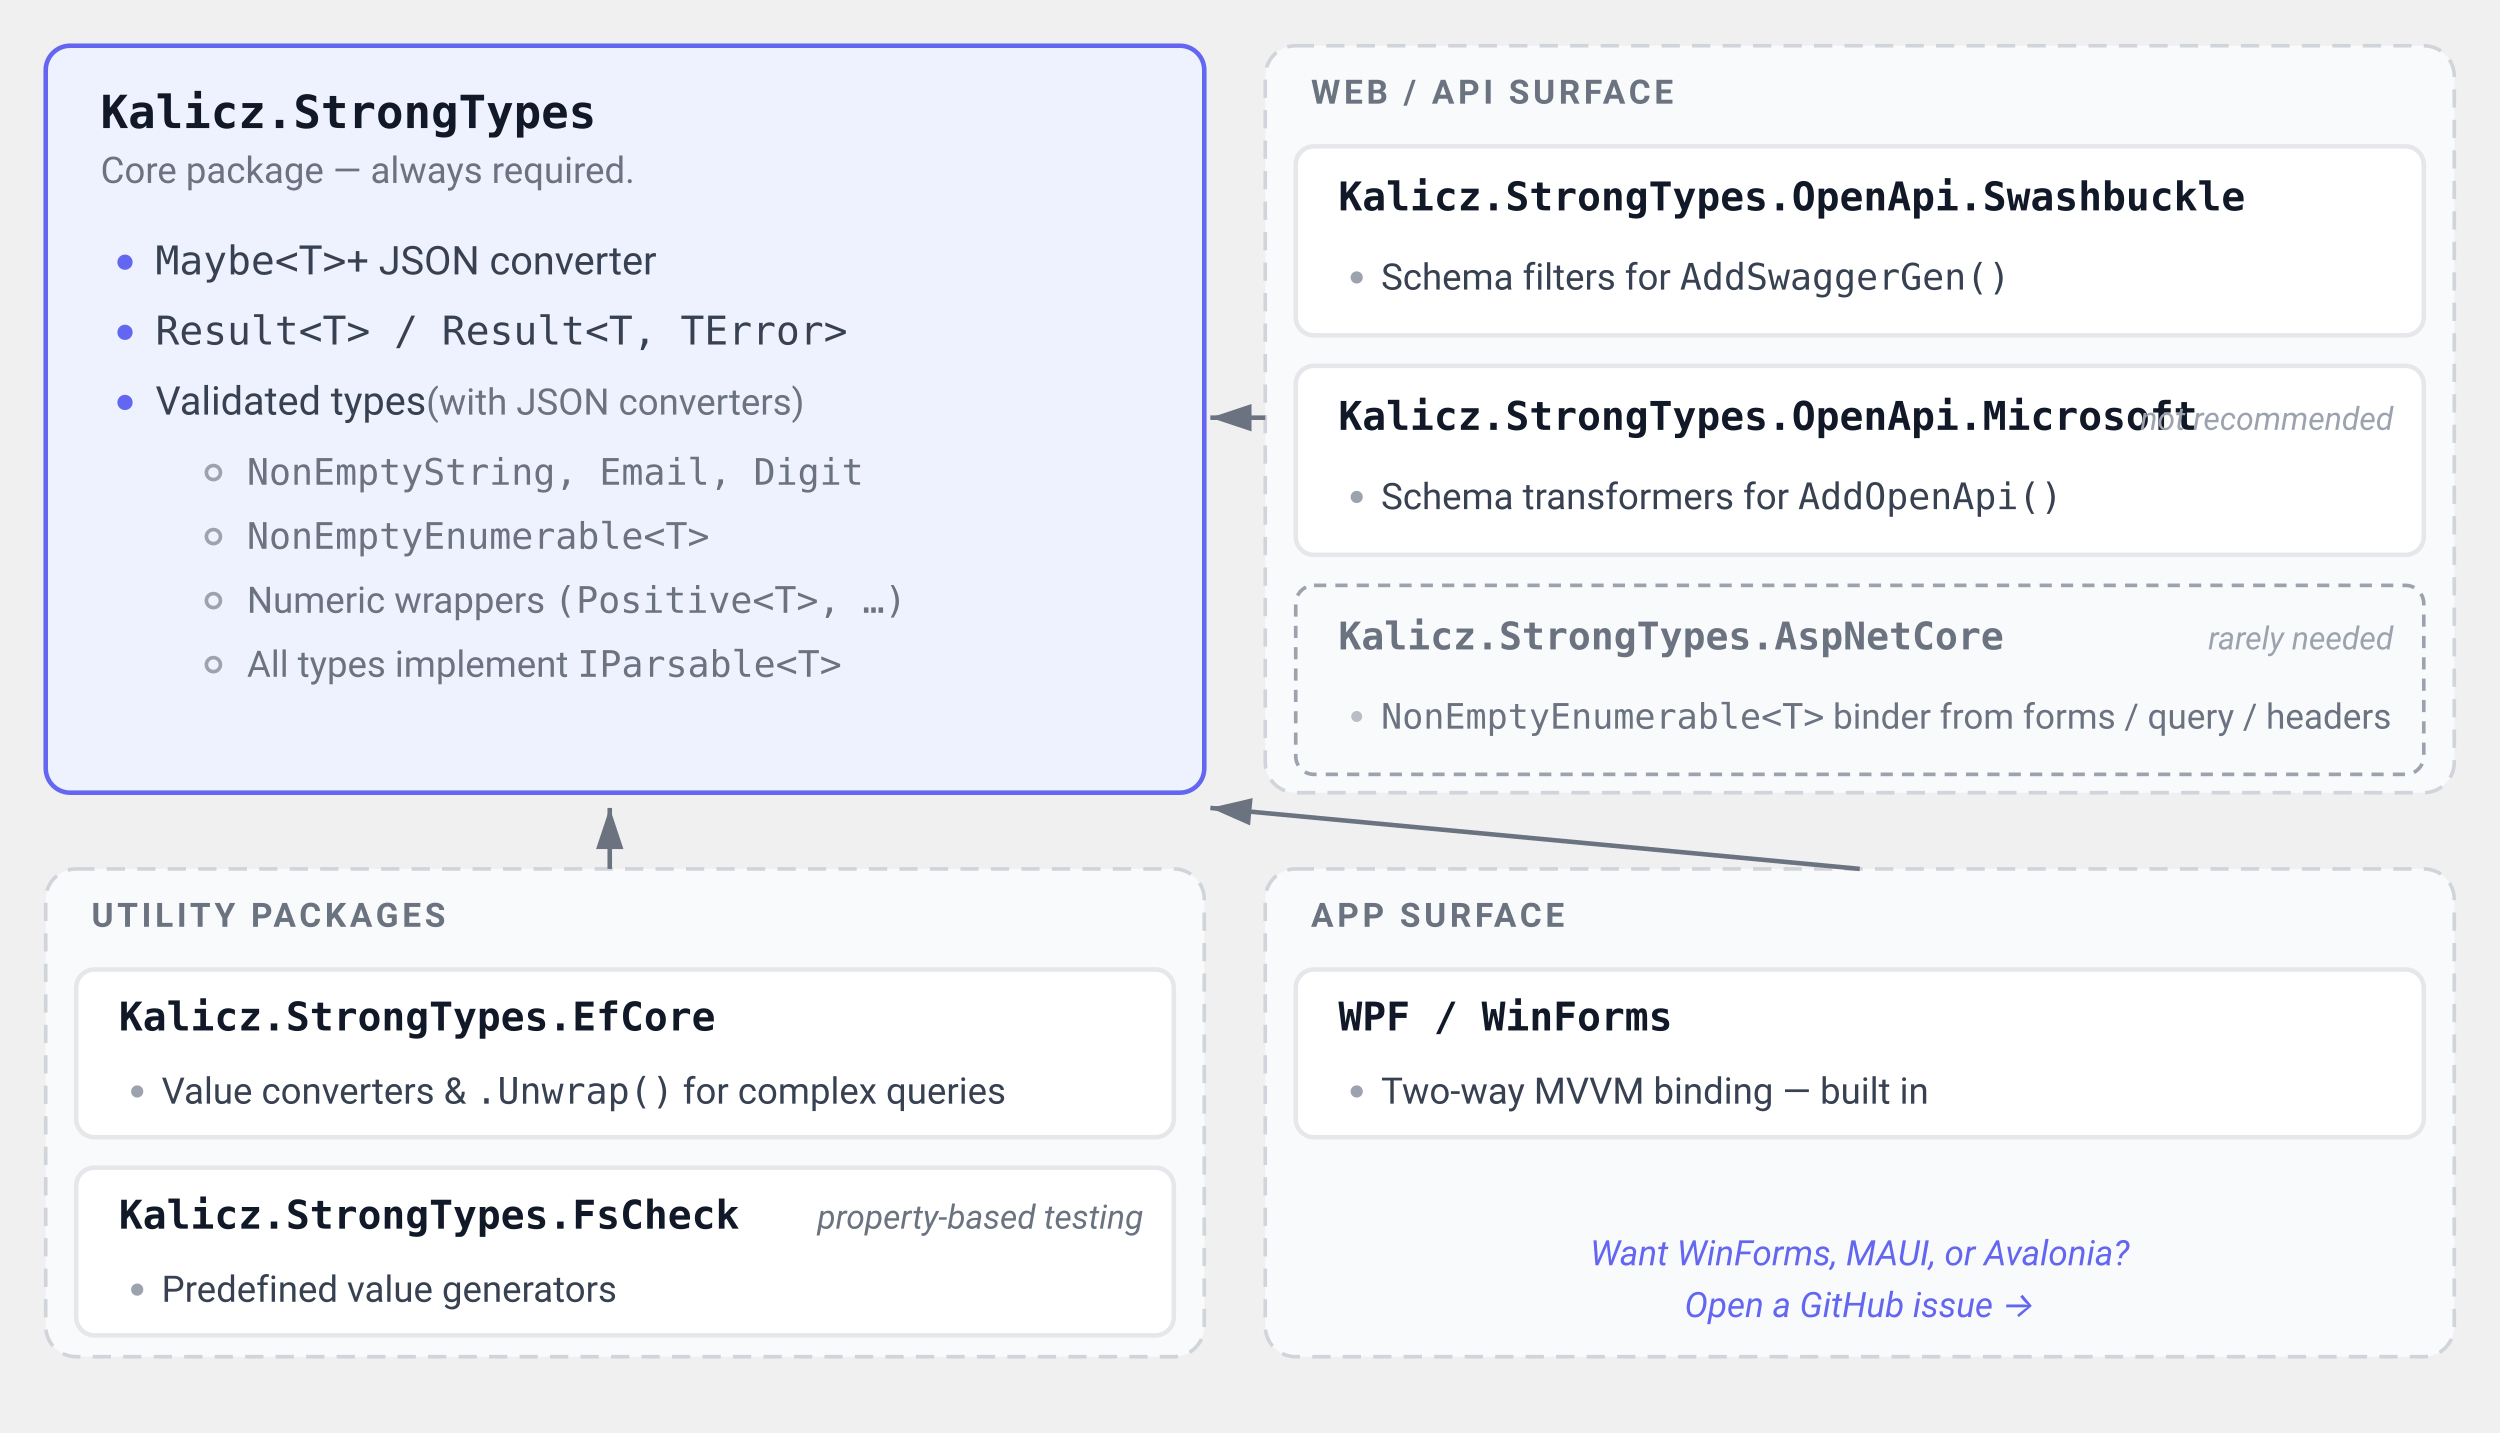
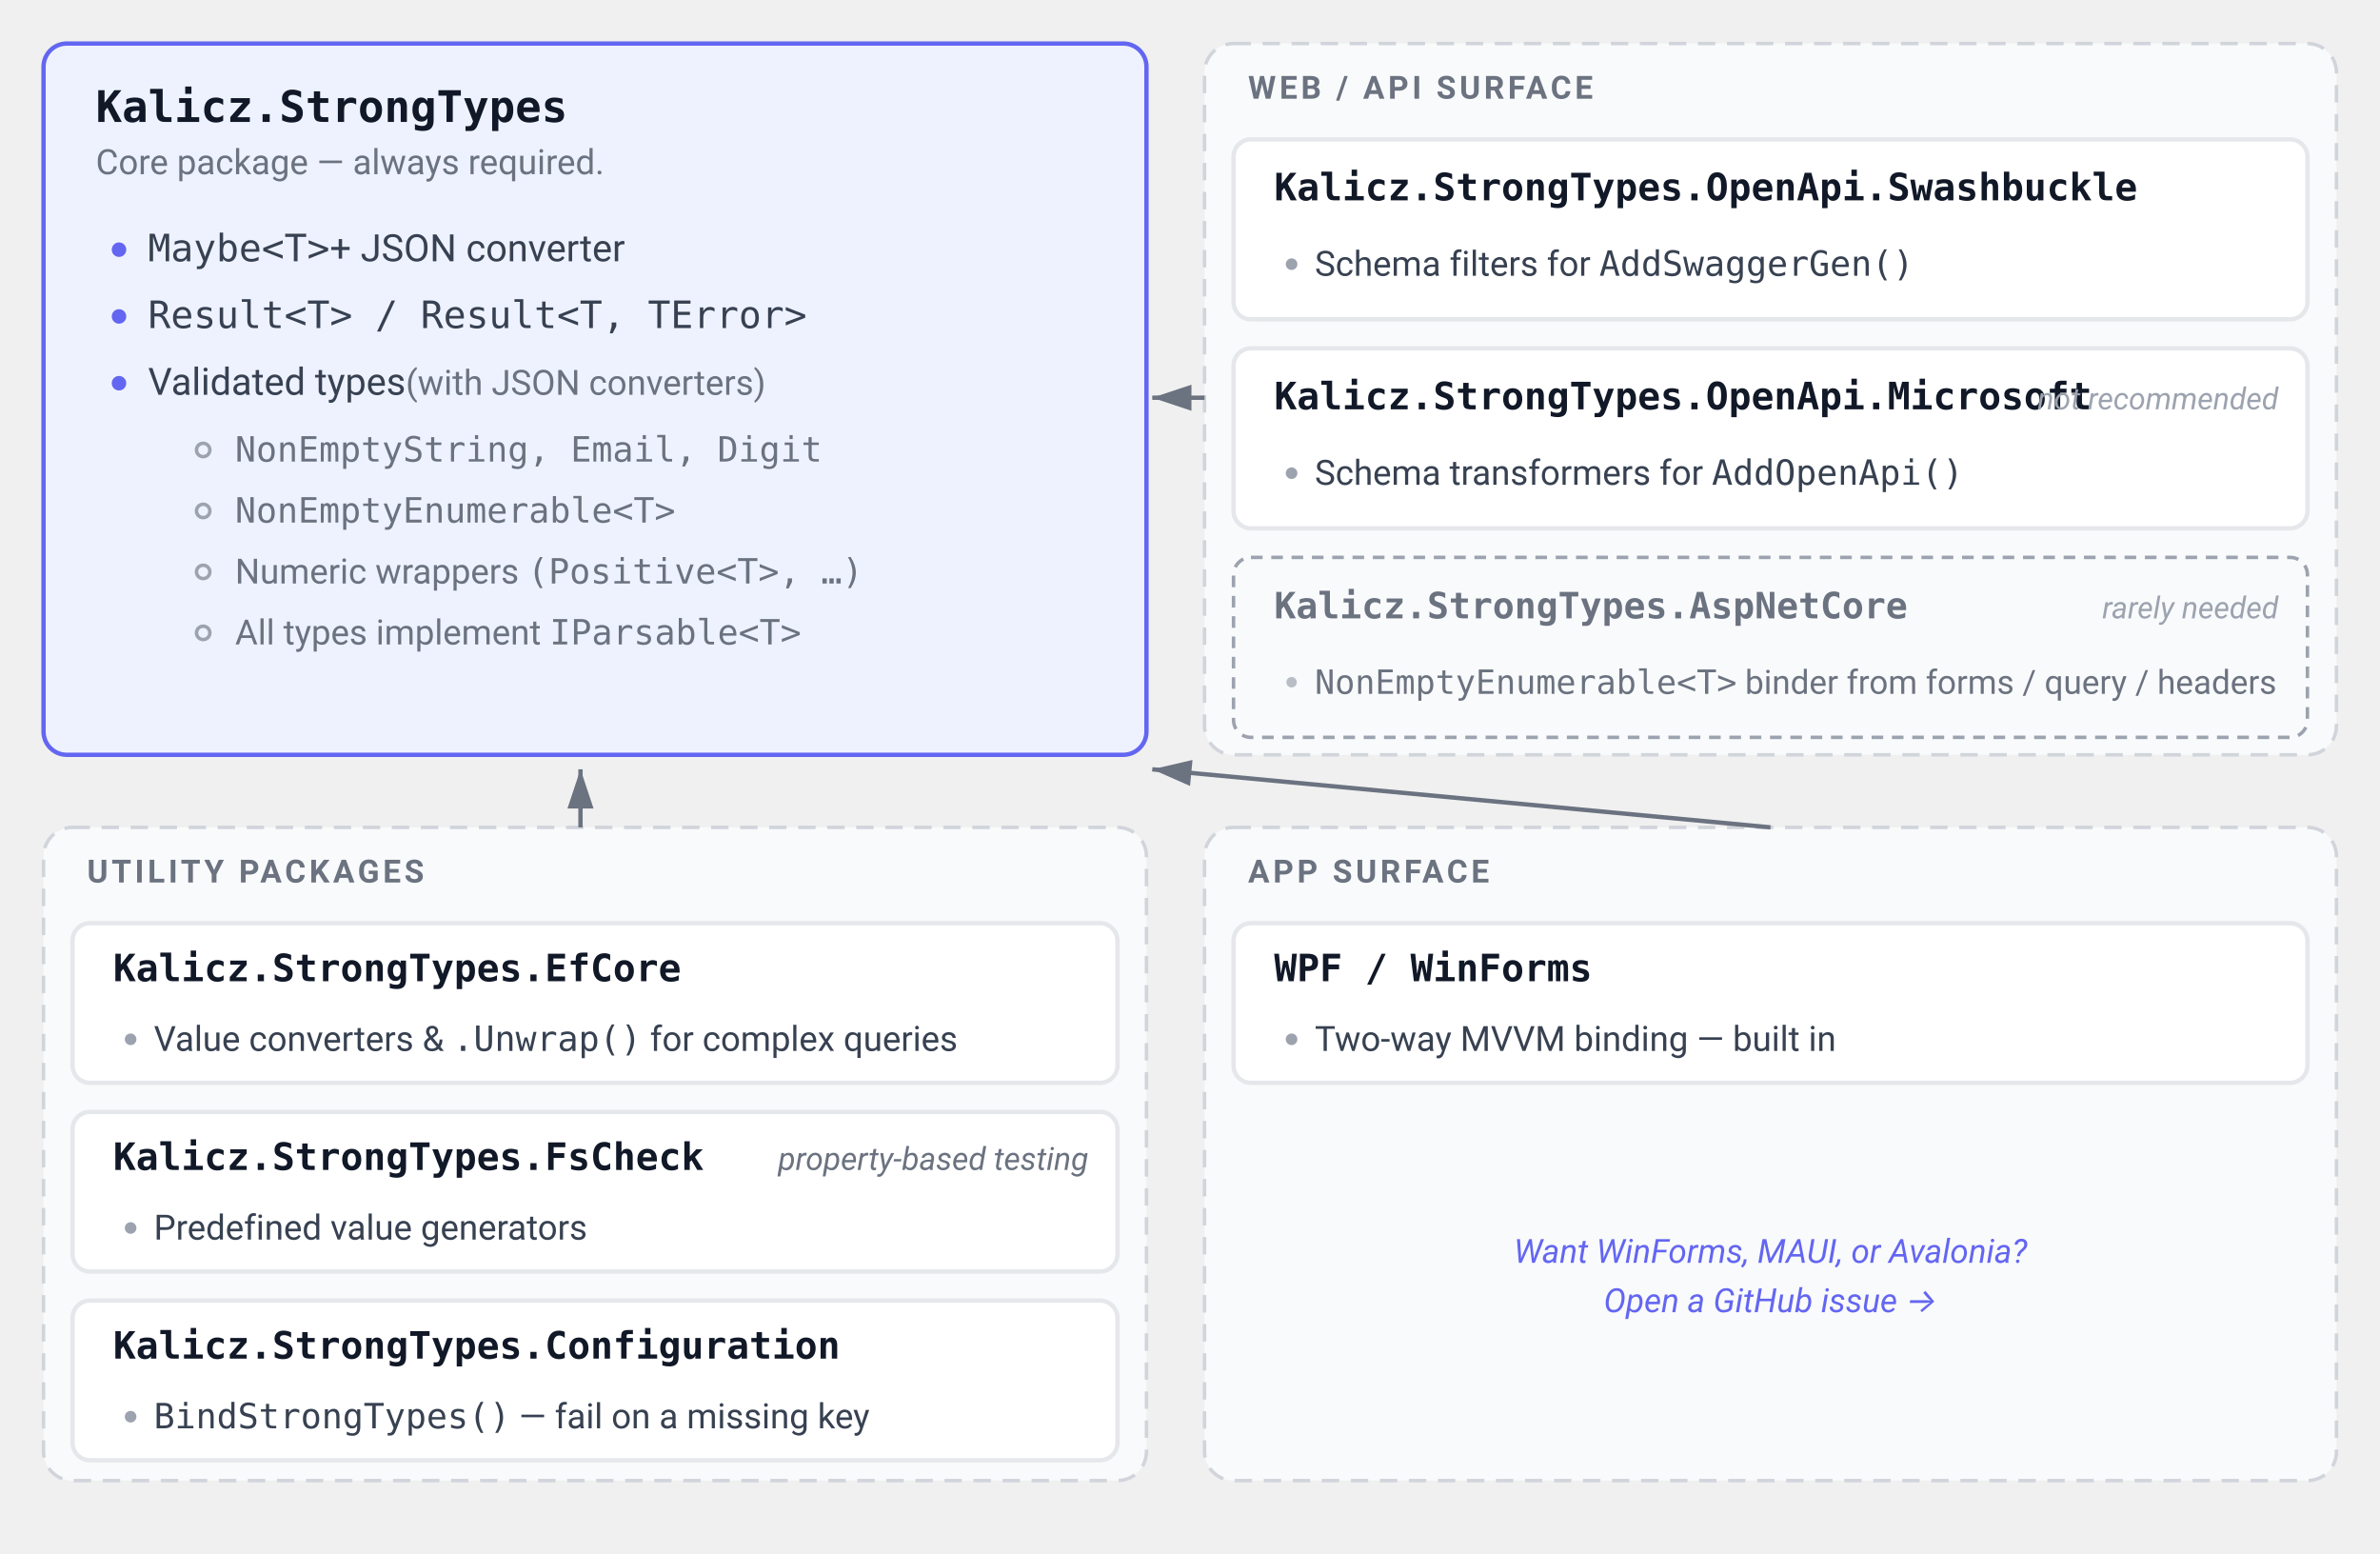
- <svg xmlns="http://www.w3.org/2000/svg" class="dark" viewBox="0 0 820 470" role="img" aria-label="StrongTypes NuGet package layout">
+ <svg xmlns="http://www.w3.org/2000/svg" class="dark" viewBox="0 0 820 535" role="img" aria-label="StrongTypes NuGet package layout">
  <style>
    .core-title   { font: 700 15px ui-monospace, SFMono-Regular, 'SF Mono', Menlo, Consolas, monospace; fill: #111827; }
    .card-title   { font: 600 13px ui-monospace, SFMono-Regular, 'SF Mono', Menlo, Consolas, monospace; fill: #111827; }
    .niche-title  { font: 600 12.5px ui-monospace, SFMono-Regular, 'SF Mono', Menlo, Consolas, monospace; fill: #6B7280; }
    .group-label  { font: 600 11px -apple-system, BlinkMacSystemFont, 'Segoe UI', Roboto, sans-serif; fill: #6B7280; letter-spacing: 1.2px; }

    .body         { font: 13px -apple-system, BlinkMacSystemFont, 'Segoe UI', Roboto, sans-serif; fill: #374151; }
    .body-mono    { font: 13px ui-monospace, SFMono-Regular, 'SF Mono', Menlo, Consolas, monospace; fill: #374151; }
    .sub-body     { font: 12px -apple-system, BlinkMacSystemFont, 'Segoe UI', Roboto, sans-serif; fill: #6B7280; }
    .sub-mono     { font: 12px ui-monospace, SFMono-Regular, 'SF Mono', Menlo, Consolas, monospace; fill: #6B7280; }
    .card-body    { font: 12px -apple-system, BlinkMacSystemFont, 'Segoe UI', Roboto, sans-serif; fill: #374151; }
    .niche-body   { font: 11.5px -apple-system, BlinkMacSystemFont, 'Segoe UI', Roboto, sans-serif; fill: #6B7280; }
    .niche-tag    { font: italic 10.5px -apple-system, BlinkMacSystemFont, 'Segoe UI', Roboto, sans-serif; fill: #9CA3AF; }
    .card-note    { font: italic 11px -apple-system, BlinkMacSystemFont, 'Segoe UI', Roboto, sans-serif; fill: #6B7280; }
    .cta-text     { font: italic 11.5px -apple-system, BlinkMacSystemFont, 'Segoe UI', Roboto, sans-serif; fill: #6366F1; }

    .bullet       { fill: #6366F1; }
    .sub-bullet   { fill: none; stroke: #9CA3AF; stroke-width: 1.2; }
    .sm-bullet    { fill: #9CA3AF; }
    .niche-bullet { fill: #9CA3AF; opacity: 0.7; }

    .core-bg      { fill: #EEF2FF; }
    .core-border  { stroke: #6366F1; }
    .card-bg      { fill: #FFFFFF; }
    .card-border  { stroke: #E5E7EB; }
    .group-bg     { fill: #F9FAFB; }
    .group-border { stroke: #D1D5DB; stroke-dasharray: 6 4; }
    .niche-bg     { fill: none; }
    .niche-border { stroke: #9CA3AF; stroke-dasharray: 4 3; }
    .arrow-line   { stroke: #6B7280; }

    :where(.dark) {
      .core-bg      { fill: #1a1d40; }
      .core-border  { stroke: #818CF8; }
      .card-bg      { fill: #161b22; }
      .card-border  { stroke: #30363d; }
      .group-bg     { fill: #11161d; }
      .group-border { stroke: #30363d; }
      .niche-bg     { fill: none; }
      .niche-border { stroke: #545b66; }
      .arrow-line   { stroke: #8b949e; }

      .core-title  { fill: #e6edf3; }
      .card-title  { fill: #e6edf3; }
      .niche-title { fill: #8b949e; }
      .group-label { fill: #8b949e; }
      .body        { fill: #c9d1d9; }
      .body-mono   { fill: #c9d1d9; }
      .sub-body    { fill: #8b949e; }
      .sub-mono    { fill: #8b949e; }
      .card-body   { fill: #c9d1d9; }
      .niche-body  { fill: #8b949e; }
      .niche-tag   { fill: #6e7681; }
      .card-note   { fill: #8b949e; }
      .cta-text    { fill: #A5B4FC; }

      .bullet       { fill: #A5B4FC; }
      .sub-bullet   { stroke: #6e7681; }
      .sm-bullet    { fill: #8b949e; }
      .niche-bullet { fill: #6e7681; }
    }
  </style>
  <defs>
    <marker id="pl-arrow" markerWidth="10" markerHeight="10" refX="9" refY="3" orient="auto" markerUnits="strokeWidth">
      <path d="M 0,0 L 9,3 L 0,6 z" fill="#6B7280" />
    </marker>
  </defs>
  <rect class="core-bg core-border" x="15" y="15" width="380" height="245" rx="8" stroke-width="1.5" />
  <text class="core-title" x="33" y="42">Kalicz.StrongTypes</text>
  <text class="sub-body" x="33" y="60">Core package — always required.</text>
  <circle class="bullet" cx="41" cy="86" r="2.5" />
  <text class="body-mono" x="51" y="90">Maybe&lt;T&gt;<tspan class="body"> + JSON converter</tspan>
  </text>
  <circle class="bullet" cx="41" cy="109" r="2.5" />
  <text class="body-mono" x="51" y="113">Result&lt;T&gt; / Result&lt;T, TError&gt;</text>
  <circle class="bullet" cx="41" cy="132" r="2.5" />
  <text class="body" x="51" y="136">Validated types<tspan class="sub-body"> (with JSON converters)</tspan>
  </text>
  <circle class="sub-bullet" cx="70" cy="155" r="2.3" />
  <text class="sub-mono" x="81" y="159">NonEmptyString, Email, Digit</text>
  <circle class="sub-bullet" cx="70" cy="176" r="2.3" />
  <text class="sub-mono" x="81" y="180">NonEmptyEnumerable&lt;T&gt;</text>
  <circle class="sub-bullet" cx="70" cy="197" r="2.3" />
  <text class="sub-body" x="81" y="201">Numeric wrappers <tspan font-family="ui-monospace, Menlo, Consolas, monospace">(Positive&lt;T&gt;, …)</tspan>
  </text>
  <circle class="sub-bullet" cx="70" cy="218" r="2.3" />
  <text class="sub-body" x="81" y="222">All types implement <tspan font-family="ui-monospace, Menlo, Consolas, monospace">IParsable&lt;T&gt;</tspan>
  </text>
  <rect class="group-bg group-border" x="415" y="15" width="390" height="245" rx="10" stroke-width="1.2" />
  <text class="group-label" x="430" y="34">WEB / API SURFACE</text>
  <rect class="card-bg card-border" x="425" y="48" width="370" height="62" rx="6" stroke-width="1.5" />
  <text class="card-title" x="439" y="69">Kalicz.StrongTypes.OpenApi.Swashbuckle</text>
  <circle class="sm-bullet" cx="445" cy="91" r="2" />
  <text class="card-body" x="453" y="95">Schema filters for <tspan font-family="ui-monospace, Menlo, Consolas, monospace">AddSwaggerGen()</tspan>
  </text>
  <rect class="card-bg card-border" x="425" y="120" width="370" height="62" rx="6" stroke-width="1.5" />
  <text class="card-title" x="439" y="141">Kalicz.StrongTypes.OpenApi.Microsoft</text>
  <text class="niche-tag" x="785" y="141" text-anchor="end">not recommended</text>
  <circle class="sm-bullet" cx="445" cy="163" r="2" />
  <text class="card-body" x="453" y="167">Schema transformers for <tspan font-family="ui-monospace, Menlo, Consolas, monospace">AddOpenApi()</tspan>
  </text>
  <rect class="niche-bg niche-border" x="425" y="192" width="370" height="62" rx="6" stroke-width="1.2" />
  <text class="niche-title" x="439" y="213">Kalicz.StrongTypes.AspNetCore</text>
  <text class="niche-tag" x="785" y="213" text-anchor="end">rarely needed</text>
  <circle class="niche-bullet" cx="445" cy="235" r="1.8" />
  <text class="niche-body" x="453" y="239">
    <tspan font-family="ui-monospace, Menlo, Consolas, monospace">NonEmptyEnumerable&lt;T&gt;</tspan> binder from forms / query / headers</text>
-   <rect class="group-bg group-border" x="15" y="285" width="380" height="160" rx="10" stroke-width="1.2" />
+   <rect class="group-bg group-border" x="15" y="285" width="380" height="225" rx="10" stroke-width="1.2" />
  <text class="group-label" x="30" y="304">UTILITY PACKAGES</text>
  <rect class="card-bg card-border" x="25" y="318" width="360" height="55" rx="6" stroke-width="1.5" />
  <text class="card-title" x="39" y="338">Kalicz.StrongTypes.EfCore</text>
  <circle class="sm-bullet" cx="45" cy="358" r="2" />
  <text class="card-body" x="53" y="362">Value converters &amp; <tspan font-family="ui-monospace, Menlo, Consolas, monospace">.Unwrap()</tspan> for complex queries</text>
  <rect class="card-bg card-border" x="25" y="383" width="360" height="55" rx="6" stroke-width="1.5" />
  <text class="card-title" x="39" y="403">Kalicz.StrongTypes.FsCheck</text>
  <text class="card-note" x="375" y="403" text-anchor="end">property-based testing</text>
  <circle class="sm-bullet" cx="45" cy="423" r="2" />
  <text class="card-body" x="53" y="427">Predefined value generators</text>
-   <rect class="group-bg group-border" x="415" y="285" width="390" height="160" rx="10" stroke-width="1.2" />
+   <rect class="card-bg card-border" x="25" y="448" width="360" height="55" rx="6" stroke-width="1.5" />
+   <text class="card-title" x="39" y="468">Kalicz.StrongTypes.Configuration</text>
+   <circle class="sm-bullet" cx="45" cy="488" r="2" />
+   <text class="card-body" x="53" y="492">
+     <tspan font-family="ui-monospace, Menlo, Consolas, monospace">BindStrongTypes()</tspan> — fail on a missing key</text>
+   <rect class="group-bg group-border" x="415" y="285" width="390" height="225" rx="10" stroke-width="1.2" />
  <text class="group-label" x="430" y="304">APP SURFACE</text>
  <rect class="card-bg card-border" x="425" y="318" width="370" height="55" rx="6" stroke-width="1.5" />
  <text class="card-title" x="439" y="338">WPF / WinForms</text>
  <circle class="sm-bullet" cx="445" cy="358" r="2" />
  <text class="card-body" x="453" y="362">Two-way MVVM binding — built in</text>
  <a href="https://github.com/KaliCZ/StrongTypes/issues/new" target="_blank">
-     <text class="cta-text" x="610" y="415" text-anchor="middle">Want WinForms, MAUI, or Avalonia?</text>
-     <text class="cta-text" x="610" y="432" text-anchor="middle">Open a GitHub issue →</text>
+     <text class="cta-text" x="610" y="435" text-anchor="middle">Want WinForms, MAUI, or Avalonia?</text>
+     <text class="cta-text" x="610" y="452" text-anchor="middle">Open a GitHub issue →</text>
  </a>
  <line class="arrow-line" x1="415" y1="137" x2="397" y2="137" stroke-width="1.5" marker-end="url(#pl-arrow)" />
  <line class="arrow-line" x1="200" y1="285" x2="200" y2="265" stroke-width="1.5" marker-end="url(#pl-arrow)" />
  <line class="arrow-line" x1="610" y1="285" x2="397" y2="265" stroke-width="1.5" marker-end="url(#pl-arrow)" />
</svg>
